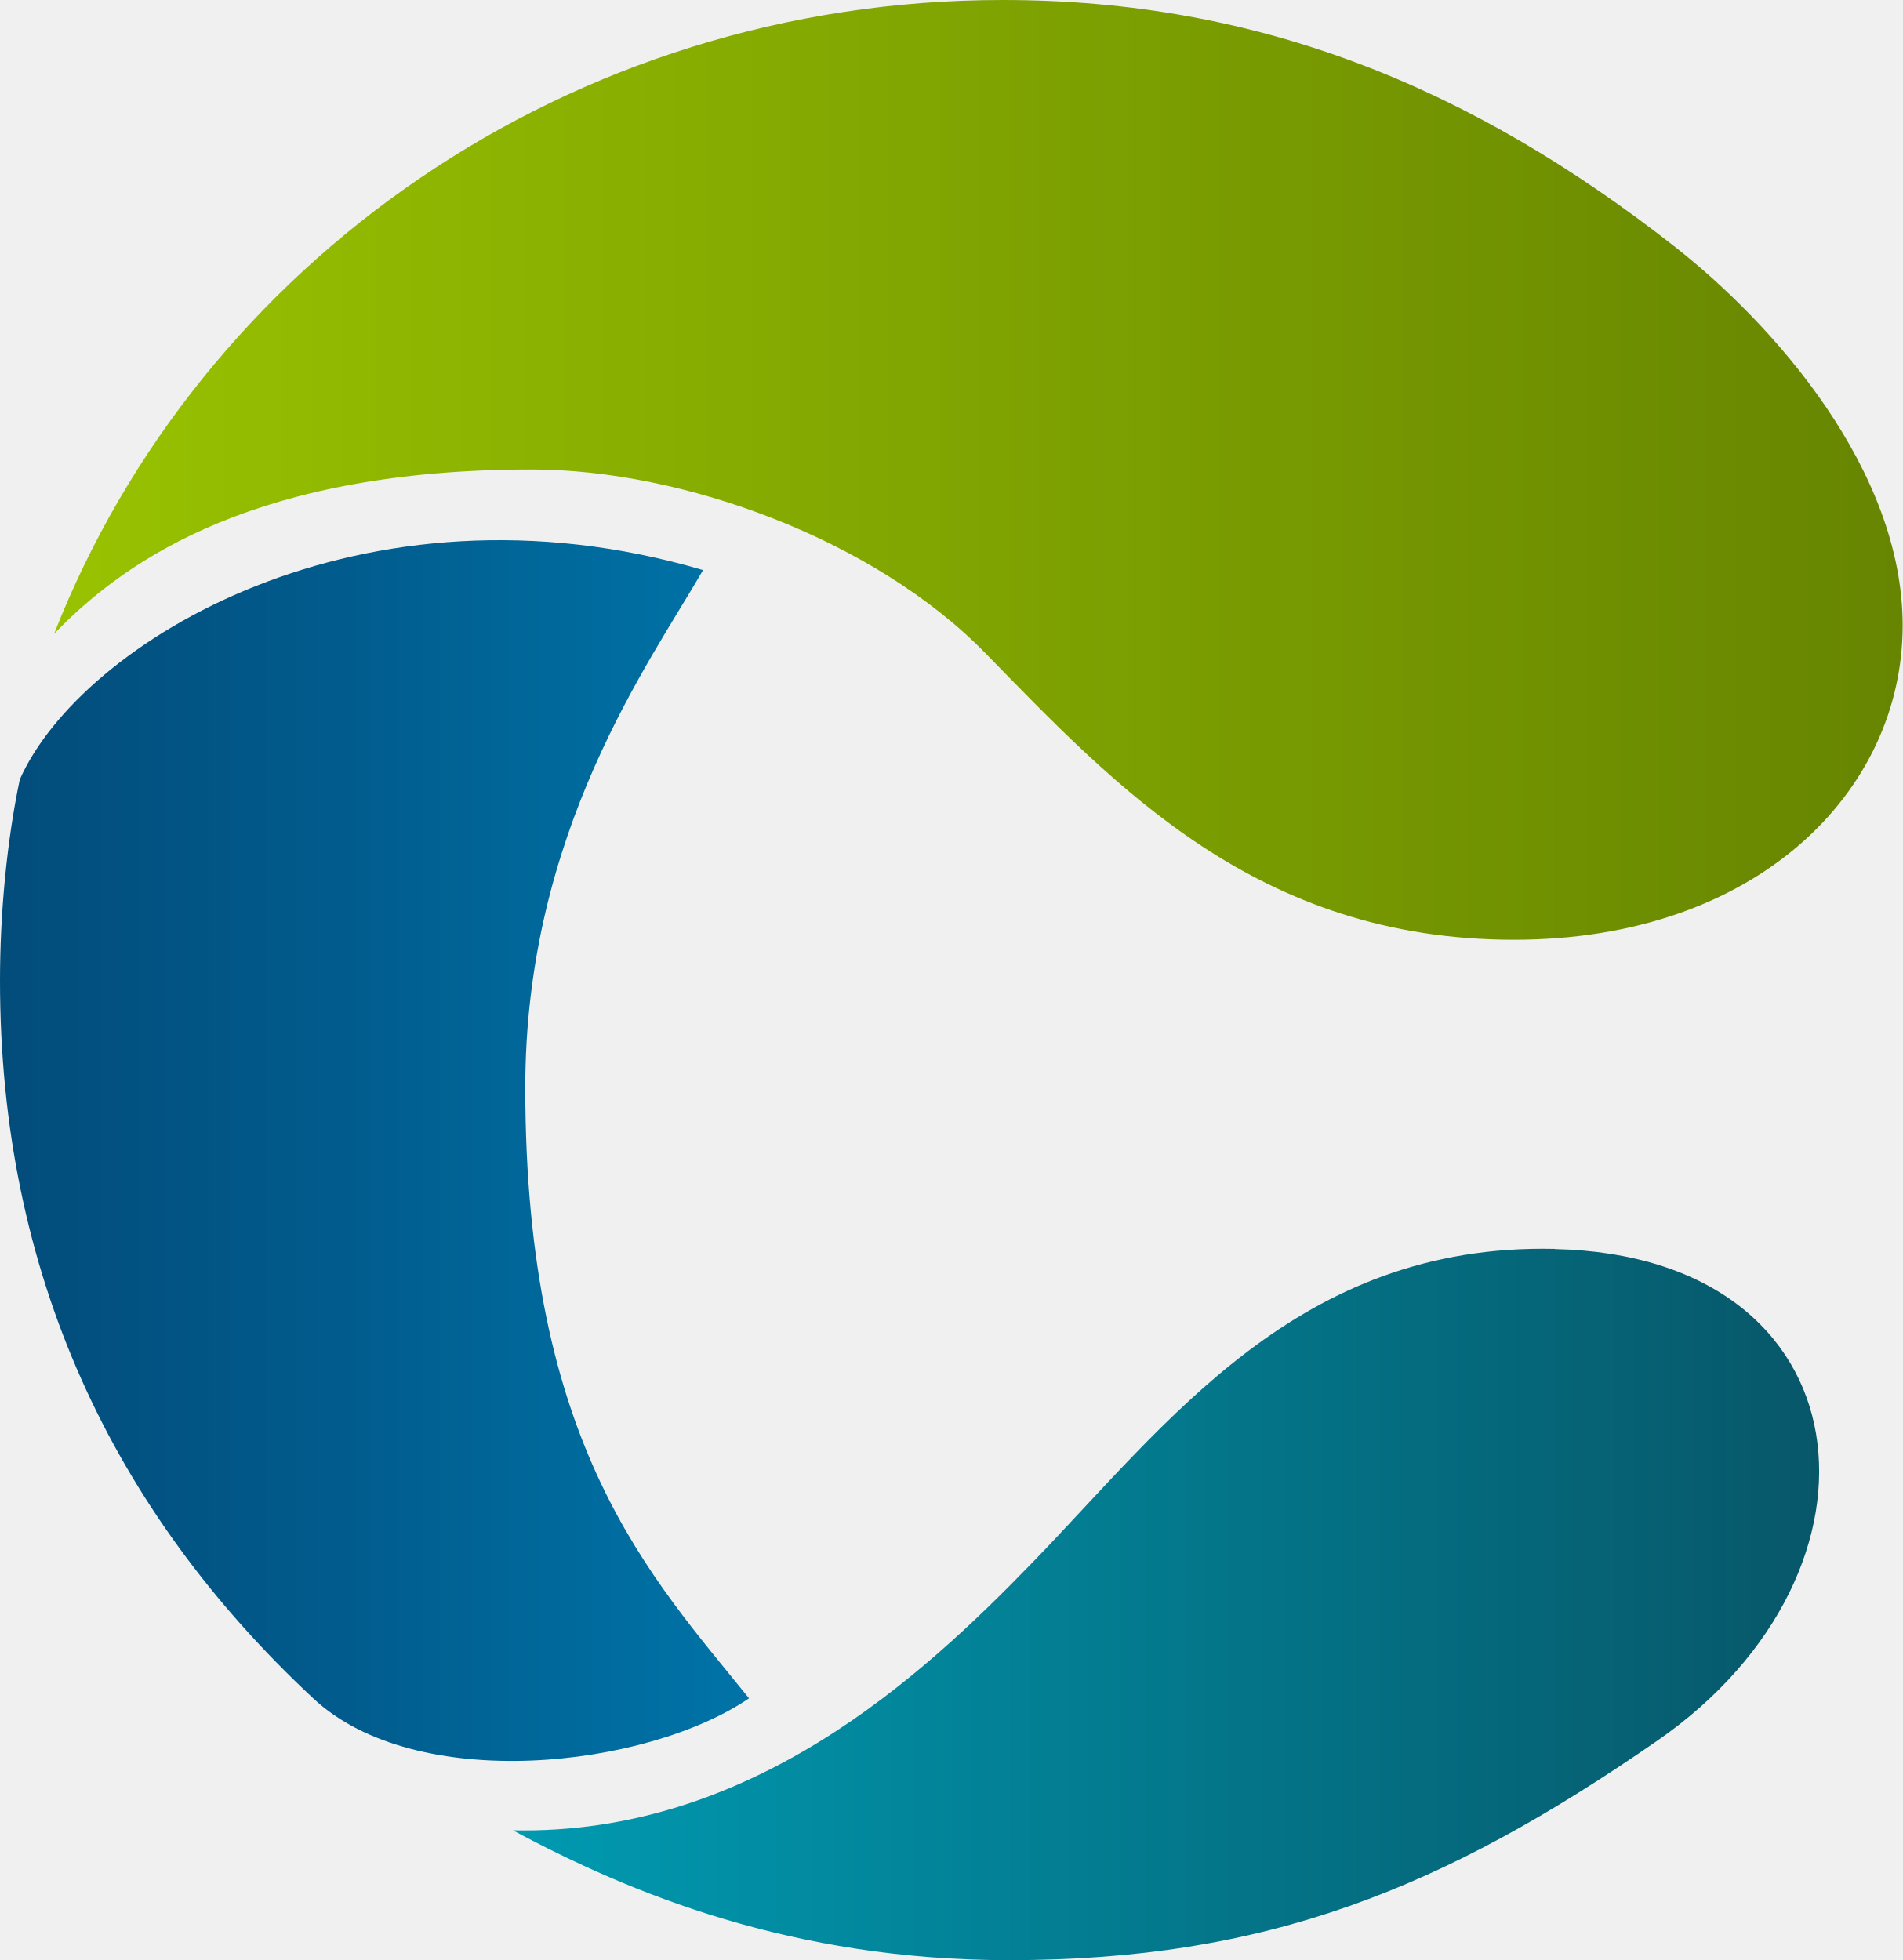
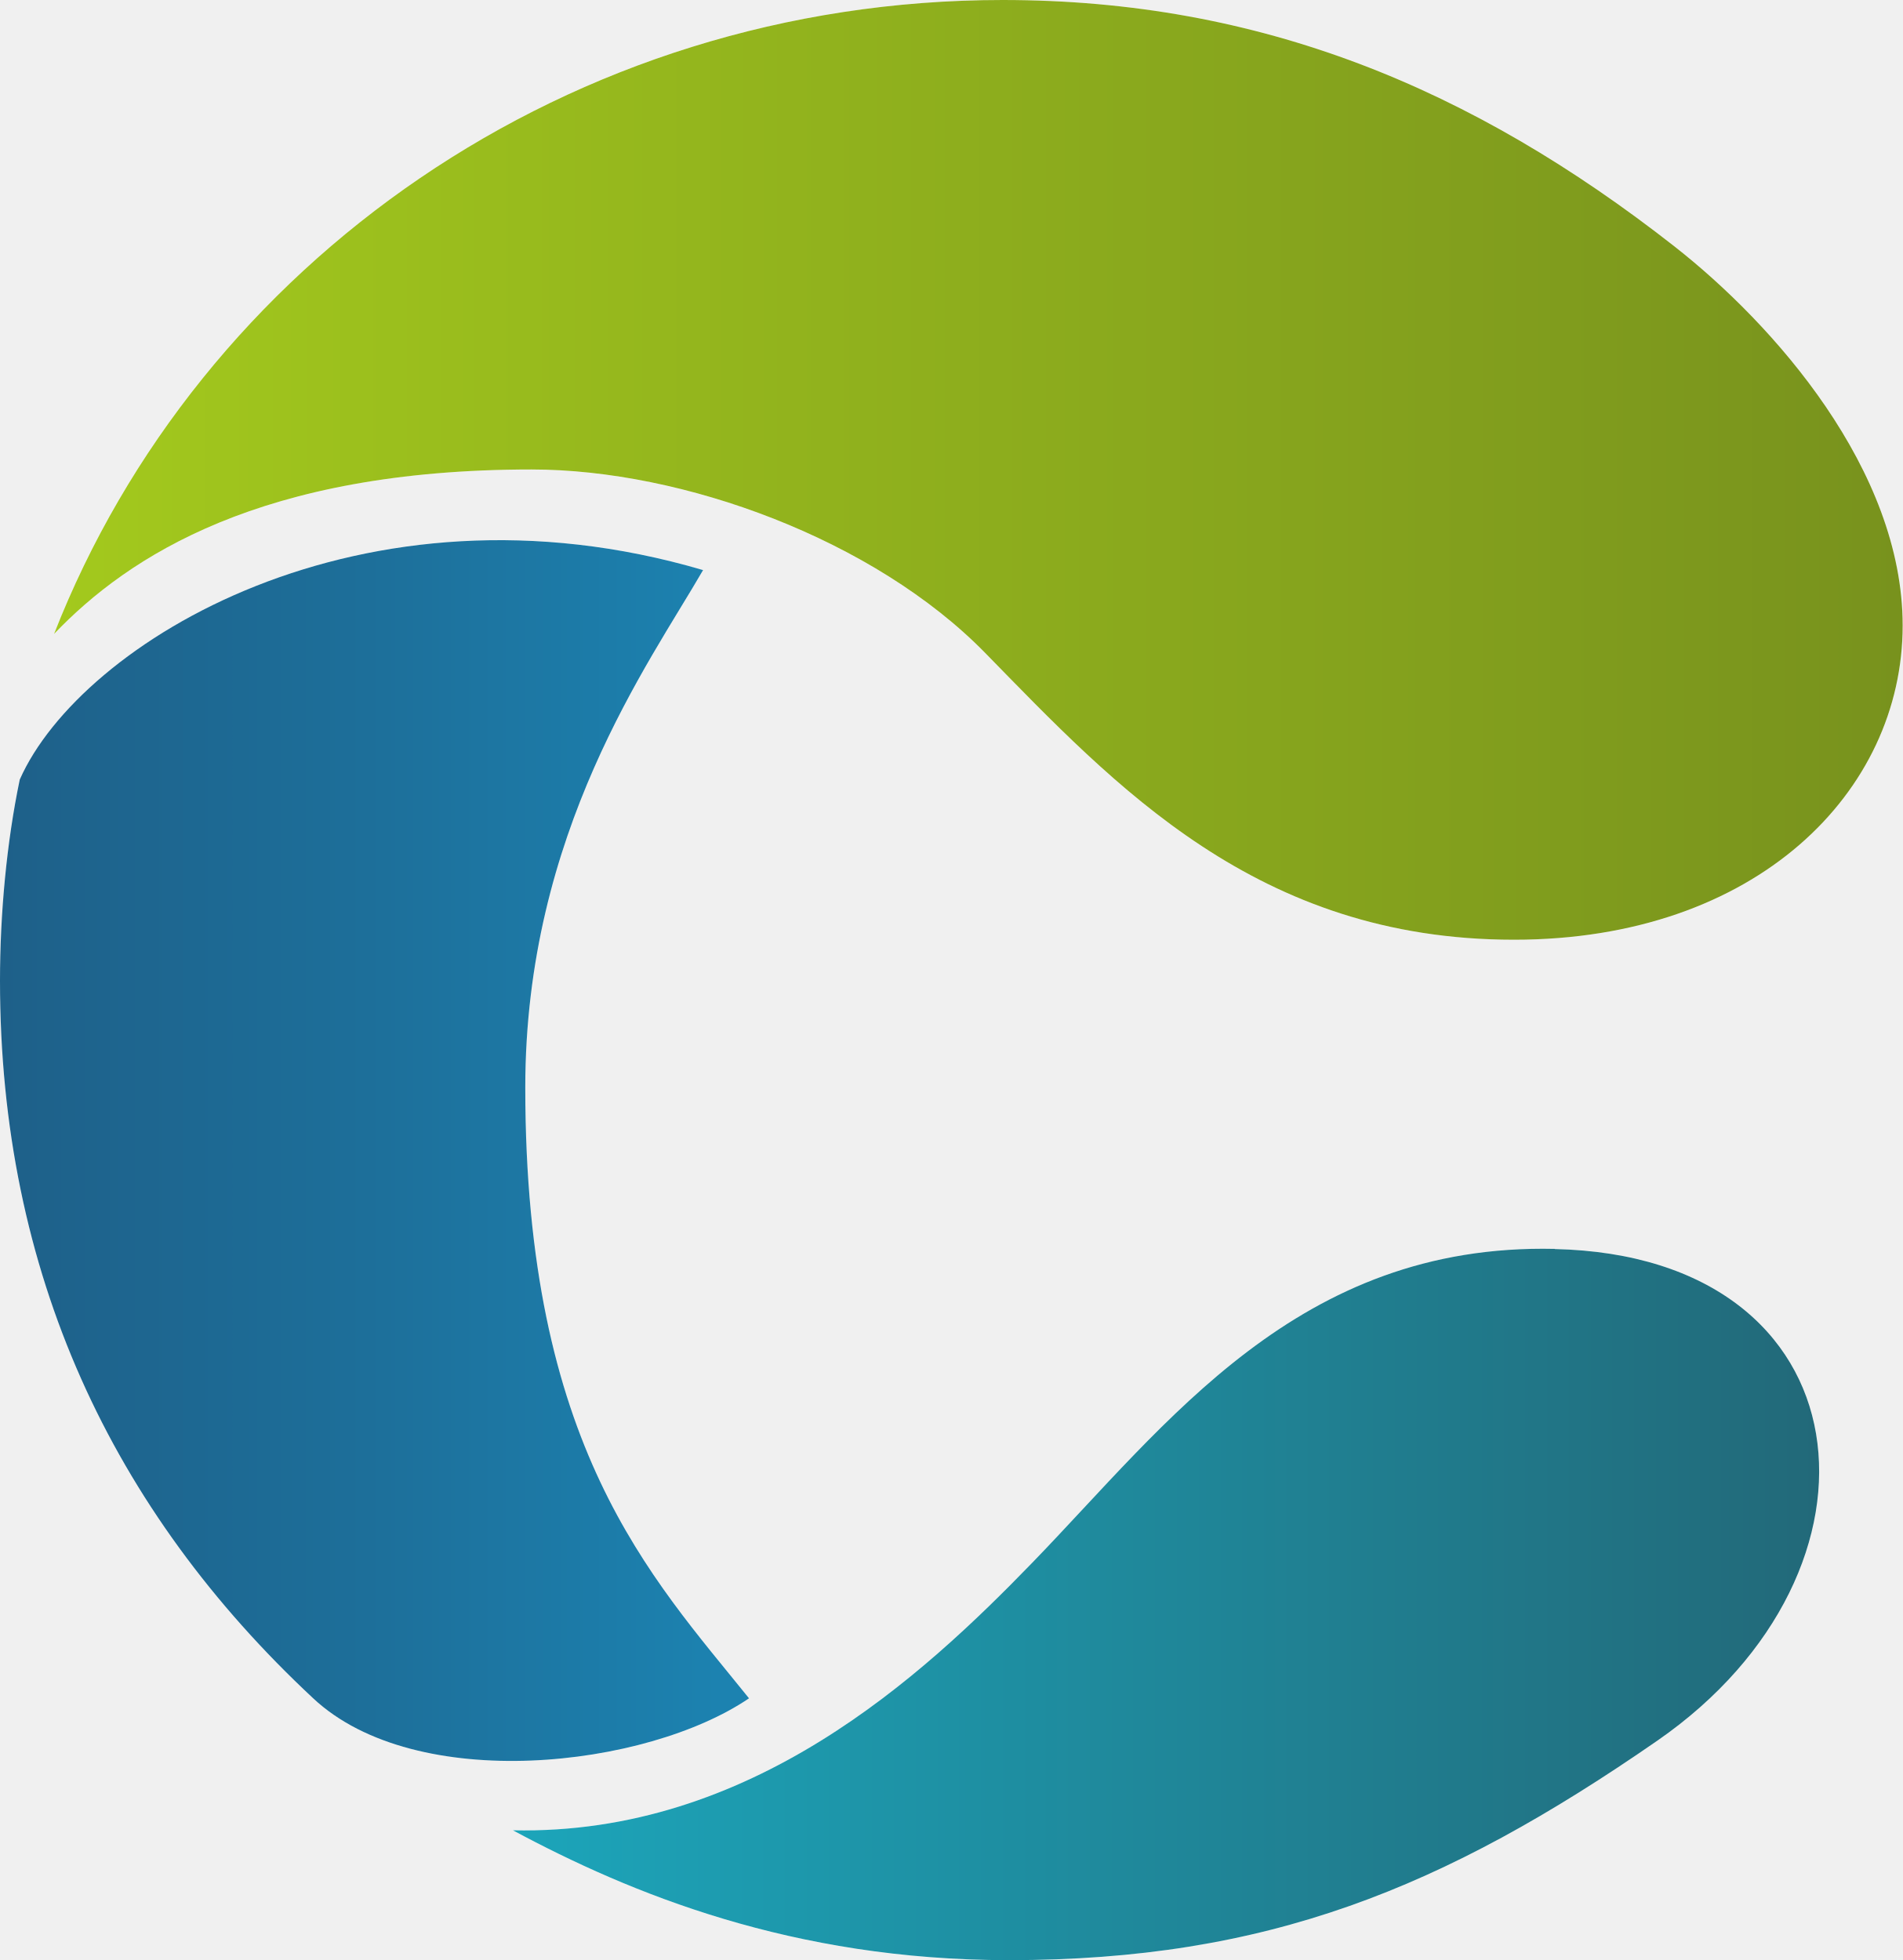
- <svg xmlns="http://www.w3.org/2000/svg" id="Layer_1" data-name="Layer 1" viewBox="0 0 124.24 128">
+ <svg xmlns="http://www.w3.org/2000/svg" id="Layer_2" data-name="Layer 2" viewBox="0 0 124.24 128">
  <defs>
    <style>
      .cls-1 {
        fill: url(#linear-gradient);
      }

-       .cls-1, .cls-2, .cls-3 {
+       .cls-1, .cls-2, .cls-3, .cls-4 {
        stroke-width: 0px;
      }

      .cls-2 {
        fill: url(#linear-gradient-2);
      }

      .cls-3 {
        fill: url(#linear-gradient-3);
      }
+ 
+       .cls-4 {
+         fill: #fff;
+       }
    </style>
    <linearGradient id="linear-gradient" x1="48.92" y1="75.14" x2="0" y2="75.14" gradientUnits="userSpaceOnUse">
-       <stop offset=".04" stop-color="#0072a6" />
-       <stop offset=".56" stop-color="#015b8c" />
-       <stop offset="1" stop-color="#024c7a" />
+       <stop offset=".04" stop-color="#1c82b0" />
+       <stop offset=".51" stop-color="#1d6f9a" />
+       <stop offset="1" stop-color="#1e6089" />
    </linearGradient>
    <linearGradient id="linear-gradient-2" x1="3.54" y1="30.68" x2="124.24" y2="30.68" gradientUnits="userSpaceOnUse">
-       <stop offset="0" stop-color="#98c201" />
-       <stop offset="1" stop-color="#678501" />
+       <stop offset="0" stop-color="#a3c91d" />
+       <stop offset="1" stop-color="#78921d" />
    </linearGradient>
    <linearGradient id="linear-gradient-3" x1="33.49" y1="104.77" x2="118.79" y2="104.77" gradientUnits="userSpaceOnUse">
-       <stop offset="0" stop-color="#009ab1" />
-       <stop offset="1" stop-color="#075769" />
+       <stop offset="0" stop-color="#1ca5ba" />
+       <stop offset="1" stop-color="#226979" />
    </linearGradient>
  </defs>
-   <path class="cls-1" d="m34.3,71.02c0,23.47,8.17,31.89,14.61,39.89-6.71,4.56-21.75,6.28-28.46,0C7.29,98.63,0,83.11,0,64.05c0-4.36.43-9.02,1.29-13.14,3.95-8.94,22.35-20.23,44.62-13.68-3.52,6.1-11.61,17.11-11.61,33.79Z" />
-   <path class="cls-2" d="m98.86,61.37c-16.79,0-26.04-10.05-34.53-18.73-7.25-7.41-19.72-11.98-29.62-11.98-17.64,0-26.32,5.66-31.18,10.74C13,17.2,37.16,0,65.47,0c16.82,0,30.66,5.75,43.84,16.07,6.54,5.12,14.93,14.62,14.93,24.78,0,10.84-9.53,20.52-25.38,20.52Z" />
-   <path class="cls-3" d="m101.53,81.56c-16.79-.38-25.29,11.38-34.13,20.5-7.21,7.44-18.4,17.8-33.91,17.47,7.69,4.13,18.25,8.48,32.39,8.48,16.82,0,28.36-4.65,42.35-14.34,16.01-11.09,13.84-31.64-6.71-32.1Z" />
+   <g id="Layer_1-2" data-name="Layer 1">
+     <g>
+       <path class="cls-4" d="m34.3,71.02c0,23.47,8.17,31.89,14.61,39.89-6.71,4.56-21.75,6.28-28.46,0C7.29,98.63,0,83.11,0,64.05c0-4.36.43-9.02,1.29-13.14,3.95-8.94,22.35-20.23,44.62-13.68-3.52,6.1-11.61,17.11-11.61,33.79Z" />
+       <path class="cls-4" d="m98.86,61.37c-16.79,0-26.04-10.05-34.53-18.73-7.25-7.41-19.72-11.98-29.62-11.98-17.64,0-26.32,5.66-31.18,10.74C13,17.2,37.16,0,65.47,0c16.82,0,30.66,5.75,43.84,16.07,6.54,5.12,14.93,14.62,14.93,24.78,0,10.84-9.53,20.52-25.38,20.52Z" />
+       <path class="cls-4" d="m101.53,81.56c-16.79-.38-25.29,11.38-34.13,20.5-7.21,7.44-18.4,17.8-33.91,17.47,7.69,4.13,18.25,8.48,32.39,8.48,16.82,0,28.36-4.65,42.35-14.34,16.01-11.09,13.84-31.64-6.71-32.1Z" />
+     </g>
+     <g>
+       <path class="cls-1" d="m34.3,71.02c0,23.47,8.17,31.89,14.61,39.89-6.71,4.56-21.75,6.28-28.46,0C7.29,98.63,0,83.11,0,64.05c0-4.36.43-9.02,1.29-13.14,3.95-8.94,22.35-20.23,44.62-13.68-3.52,6.1-11.61,17.11-11.61,33.79Z" />
+       <path class="cls-2" d="m98.86,61.37c-16.79,0-26.04-10.05-34.53-18.73-7.25-7.41-19.72-11.98-29.62-11.98-17.64,0-26.32,5.66-31.18,10.74C13,17.2,37.16,0,65.47,0c16.82,0,30.66,5.75,43.84,16.07,6.54,5.12,14.93,14.62,14.93,24.78,0,10.84-9.53,20.52-25.38,20.52Z" />
+       <path class="cls-3" d="m101.53,81.56c-16.79-.38-25.29,11.38-34.13,20.5-7.21,7.44-18.4,17.8-33.91,17.47,7.69,4.13,18.25,8.48,32.39,8.48,16.82,0,28.36-4.65,42.35-14.34,16.01-11.09,13.84-31.64-6.71-32.1Z" />
+     </g>
+   </g>
</svg>
